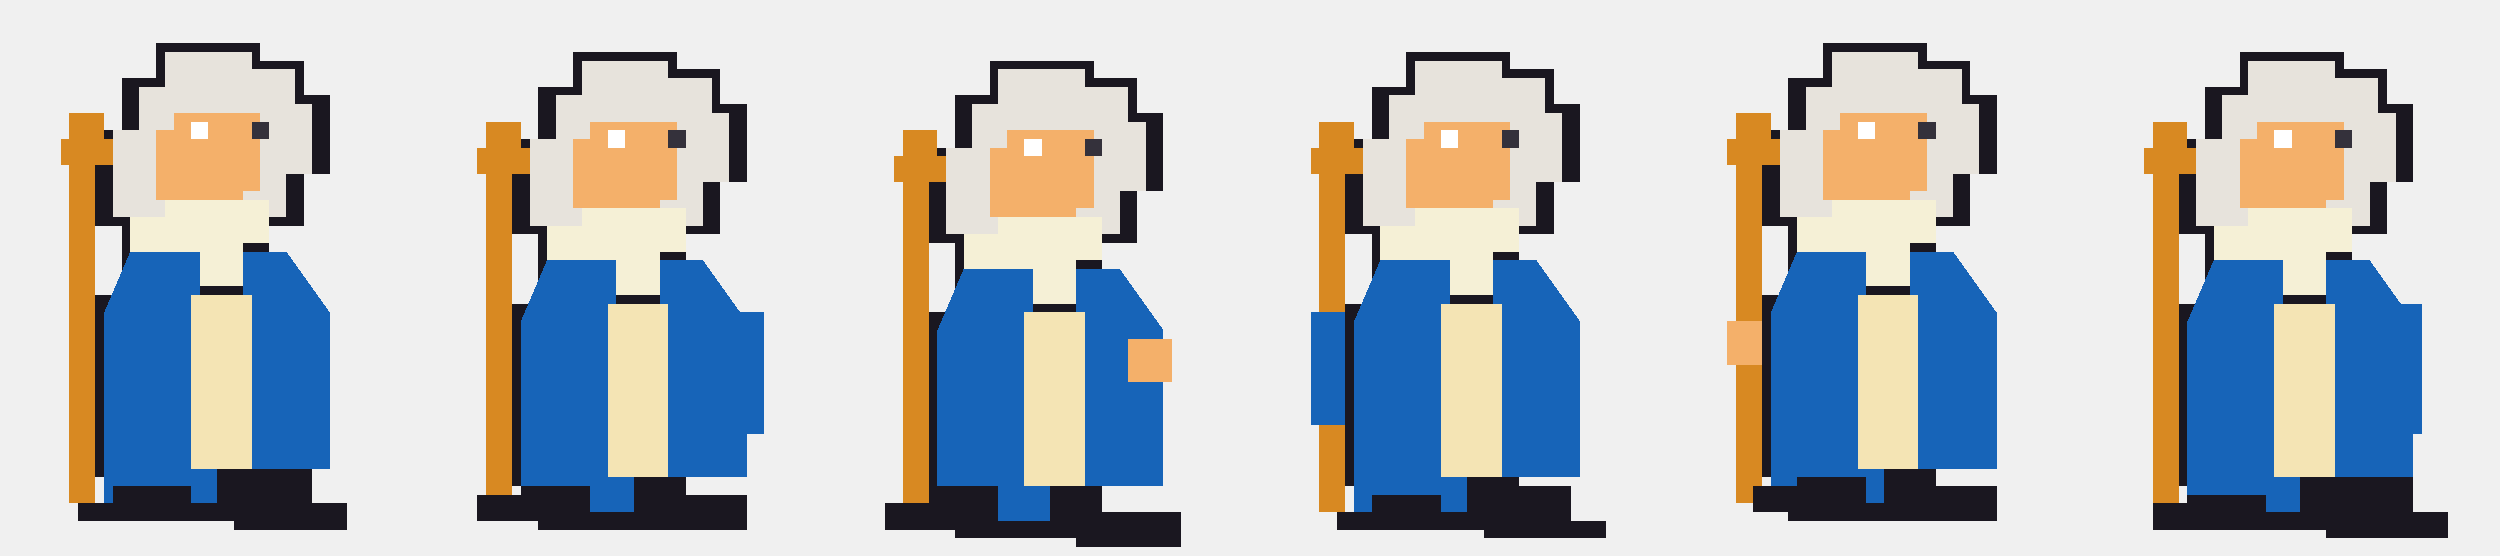
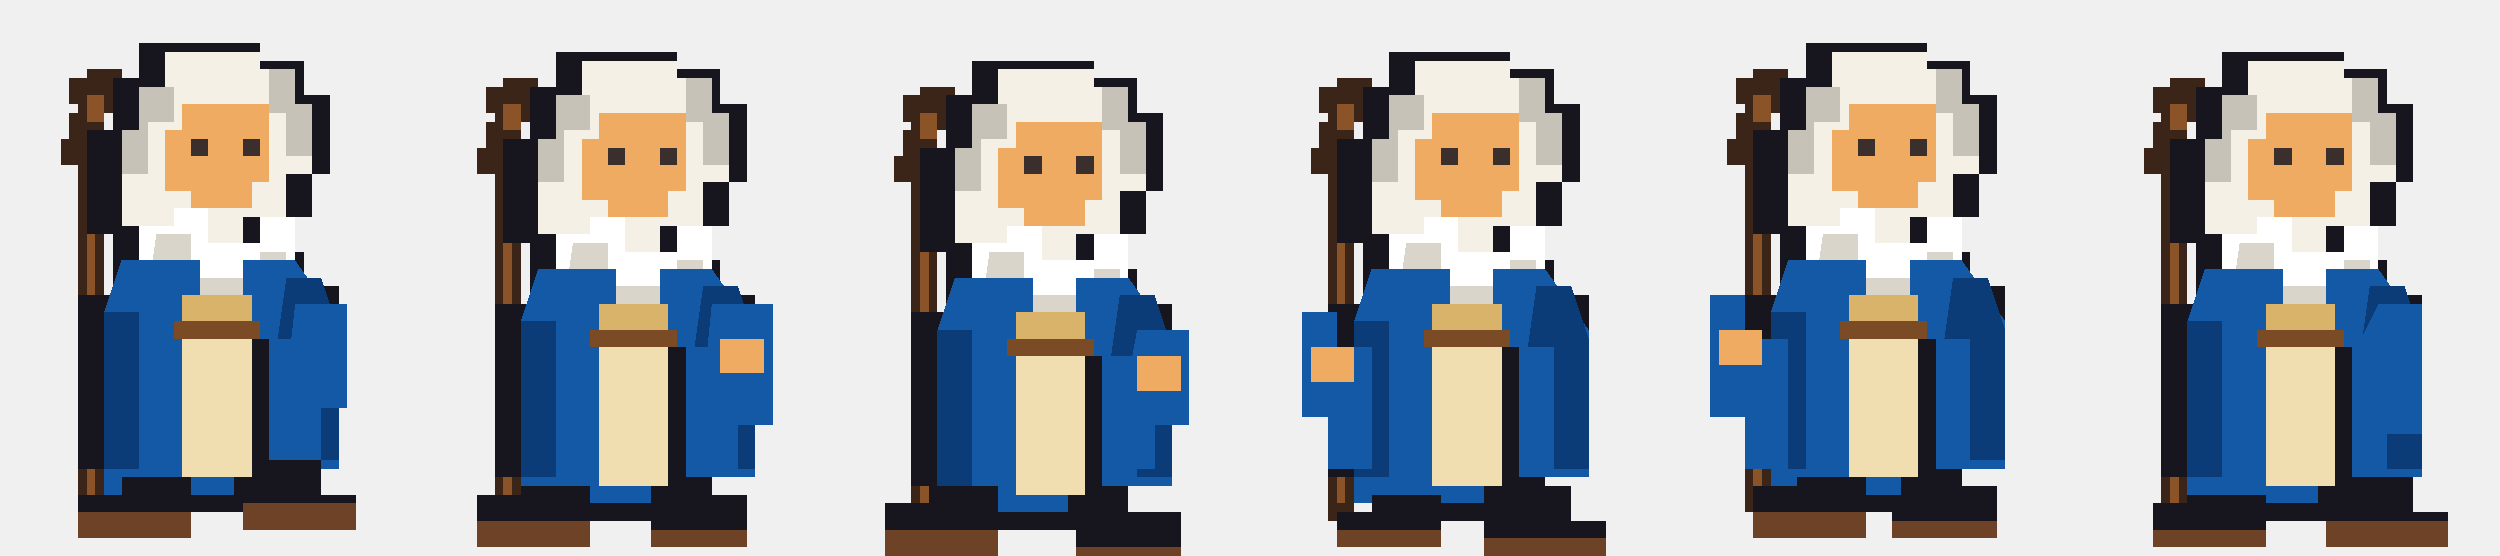
<svg xmlns="http://www.w3.org/2000/svg" width="288" height="64" viewBox="0 0 288 64" shape-rendering="crispEdges">
  <defs>
-     <g id="body">
-       <path fill="#1a1720" d="M18 5h12v2h5v4h3v9h-3v6h-4v4h-2v5h7v19h-5v6H14v-5H9V34h5v-8h-3V15h3V9h4z" />
-       <path fill="#e7e3dc" d="M19 6h10v2h5v4h2v8h-3v5h-5v5H17v-5h-4V15h3V10h3z" />
-       <path fill="#f4b06a" d="M20 13h10v9h-2v4h-7v-3h-3v-8h2z" />
-       <path fill="#f5f0d6" d="M19 23h12v5h-3v5H18v-4h-3v-4h4z" />
-       <path fill="#1764b8" d="M15 29h8v5h5v-5h5l5 7v18h-9V38h-4v20H12V36z" />
-       <path fill="#f4e4b4" d="M22 34h7v20h-7z" />
-       <path fill="#d88922" d="M9 18h2v40H8V18zm-2-2h6v3H7zm1-3h4v3H8z" />
-       <path fill="#ffffff" d="M22 14h2v2h-2z" />
-       <path fill="#34313b" d="M29 14h2v2h-2z" />
+     <g id="torso">
+       <path fill="#17151d" d="M16 5h14v2h5v4h3v9h-2v5h-4v4h3v4h4v19h-5v7H14v-5H9V34h4v-7h-3V15h3V9h3z" />
+       <path fill="#f4f0e5" d="M19 6h11v2h4v4h2v8h-3v5h-5v5H18v-4h-4V16h2v-6h3z" />
+       <path fill="#c7c2b8" d="M16 10h4v4h-3v6h-3v-5h2zm15-2h3v4h2v6h-3v-5h-2z" />
+       <path fill="#efab61" d="M21 12h10v9h-2v3h-7v-2h-3v-7h2z" />
+       <path fill="#3a2f2c" d="M22 16h2v2h-2zm6 0h2v2h-2z" />
+       <path fill="#ffffff" d="M20 24h4v4h6v-3h4v5h-3v4H20v-3h-4v-5h4z" />
+       <path fill="#d9d5cb" d="M18 27h4v5h8v-3h3v5h-3v3H21v-3h-4z" />
+       <path fill="#1459a6" d="M14 30h9v5h5v-5h6l5 7v17h-8V39h-4v18H12V36z" />
+       <path fill="#0c3c78" d="M12 36h4v18h-4zm21-4h4l2 6v15h-4V39h-3z" />
+       <path fill="#f0deb0" d="M21 34h8v21h-8z" />
+       <path fill="#d9b36a" d="M21 34h8v3h-8z" />
+       <path fill="#7a4b24" d="M20 37h10v2H20z" />
+     </g>
+     <g id="staff">
+       <path fill="#3b2418" d="M7 16h5v3H7zM8 13h4v3H8zM9 10h4v3H9zM10 8h4v4h-2v2H9v-2H8V9h2zM9 18h3v41H9z" />
+       <path fill="#8b5428" d="M10 11h2v3h-2zm0 9h1v37h-1z" />
    </g>
  </defs>
  <g transform="translate(0 0)">
-     <use href="#body" />
-     <path fill="#1a1720" d="M13 56h9v4H9v-2h4zm16-2h7v4h4v3H27v-3h2z" />
+     <use href="#staff" />
+     <use href="#torso" />
+     <path fill="#1459a6" d="M34 35h6v12h-3v6h-5z" />
+     <path fill="#17151d" d="M14 55h8v4H9v-2h5zm16-2h7v4h4v3H28v-3h2z" />
+     <path fill="#6d4227" d="M9 59h13v3H9zm19-1h13v3H28z" />
  </g>
  <g transform="translate(48 1)">
-     <use href="#body" />
-     <path fill="#1a1720" d="M12 55h8v4H7v-3h5zm18 1h8v4H27v-3h3z" />
-     <path fill="#1764b8" d="M34 35h6v14h-4v5h-4z" />
+     <use href="#staff" />
+     <use href="#torso" />
+     <path fill="#1459a6" d="M34 34h7v14h-4v6h-5z" />
+     <path fill="#efab61" d="M35 38h5v4h-5z" />
+     <path fill="#17151d" d="M12 55h8v4H7v-3h5zm18 1h8v4H27v-3h3z" />
+     <path fill="#6d4227" d="M7 59h13v3H7zm20 1h11v2H27z" />
  </g>
  <g transform="translate(96 2)">
-     <use href="#body" />
-     <path fill="#1a1720" d="M11 54h8v5H6v-3h5zm20 3h9v4H28v-3h3z" />
-     <path fill="#f4b06a" d="M34 37h5v5h-5z" />
+     <use href="#staff" />
+     <use href="#torso" />
+     <path fill="#1459a6" d="M35 36h6v11h-4v5h-5z" />
+     <path fill="#efab61" d="M35 39h5v4h-5z" />
+     <path fill="#17151d" d="M11 54h8v5H6v-3h5zm20 3h9v4H28v-3h3z" />
+     <path fill="#6d4227" d="M6 59h13v3H6zm22 2h12v2H28z" />
  </g>
  <g transform="translate(144 1)">
-     <use href="#body" />
-     <path fill="#1a1720" d="M14 56h8v4H10v-2h4zm15-1h8v4h4v2H27v-3h2z" />
-     <path fill="#1764b8" d="M11 35H7v13h4z" />
+     <use href="#staff" />
+     <use href="#torso" />
+     <path fill="#1459a6" d="M10 35H6v12h3v6h5V39h-4z" />
+     <path fill="#efab61" d="M7 39h5v4H7z" />
+     <path fill="#17151d" d="M14 56h8v4H10v-2h4zm15-1h8v4h4v2H27v-3h2z" />
+     <path fill="#6d4227" d="M10 60h12v2H10zm17 1h14v2H27z" />
  </g>
  <g transform="translate(192 0)">
-     <use href="#body" />
-     <path fill="#1a1720" d="M15 55h8v4H10v-3h5zm14 1h9v4H26v-3h3z" />
-     <path fill="#f4b06a" d="M11 37H7v5h4z" />
+     <use href="#staff" />
+     <use href="#torso" />
+     <path fill="#1459a6" d="M9 34H5v14h4v6h5V39H9z" />
+     <path fill="#efab61" d="M6 38h5v4H6z" />
+     <path fill="#17151d" d="M15 55h8v4H10v-3h5zm14 1h9v4H26v-3h3z" />
+     <path fill="#6d4227" d="M10 59h13v3H10zm16 1h12v2H26z" />
  </g>
  <g transform="translate(240 1)">
-     <use href="#body" />
-     <path fill="#1a1720" d="M12 56h9v4H8v-3h4zm18-2h8v4h4v3H28v-3h2z" />
-     <path fill="#1764b8" d="M34 34h5v15h-4v5h-3z" />
+     <use href="#staff" />
+     <use href="#torso" />
+     <path fill="#1459a6" d="M34 34h5v15h-4v5h-3V38z" />
+     <path fill="#17151d" d="M12 56h9v4H8v-3h4zm18-2h8v4h4v3H28v-3h2z" />
+     <path fill="#6d4227" d="M8 60h13v2H8zm20-1h14v3H28z" />
  </g>
</svg>
